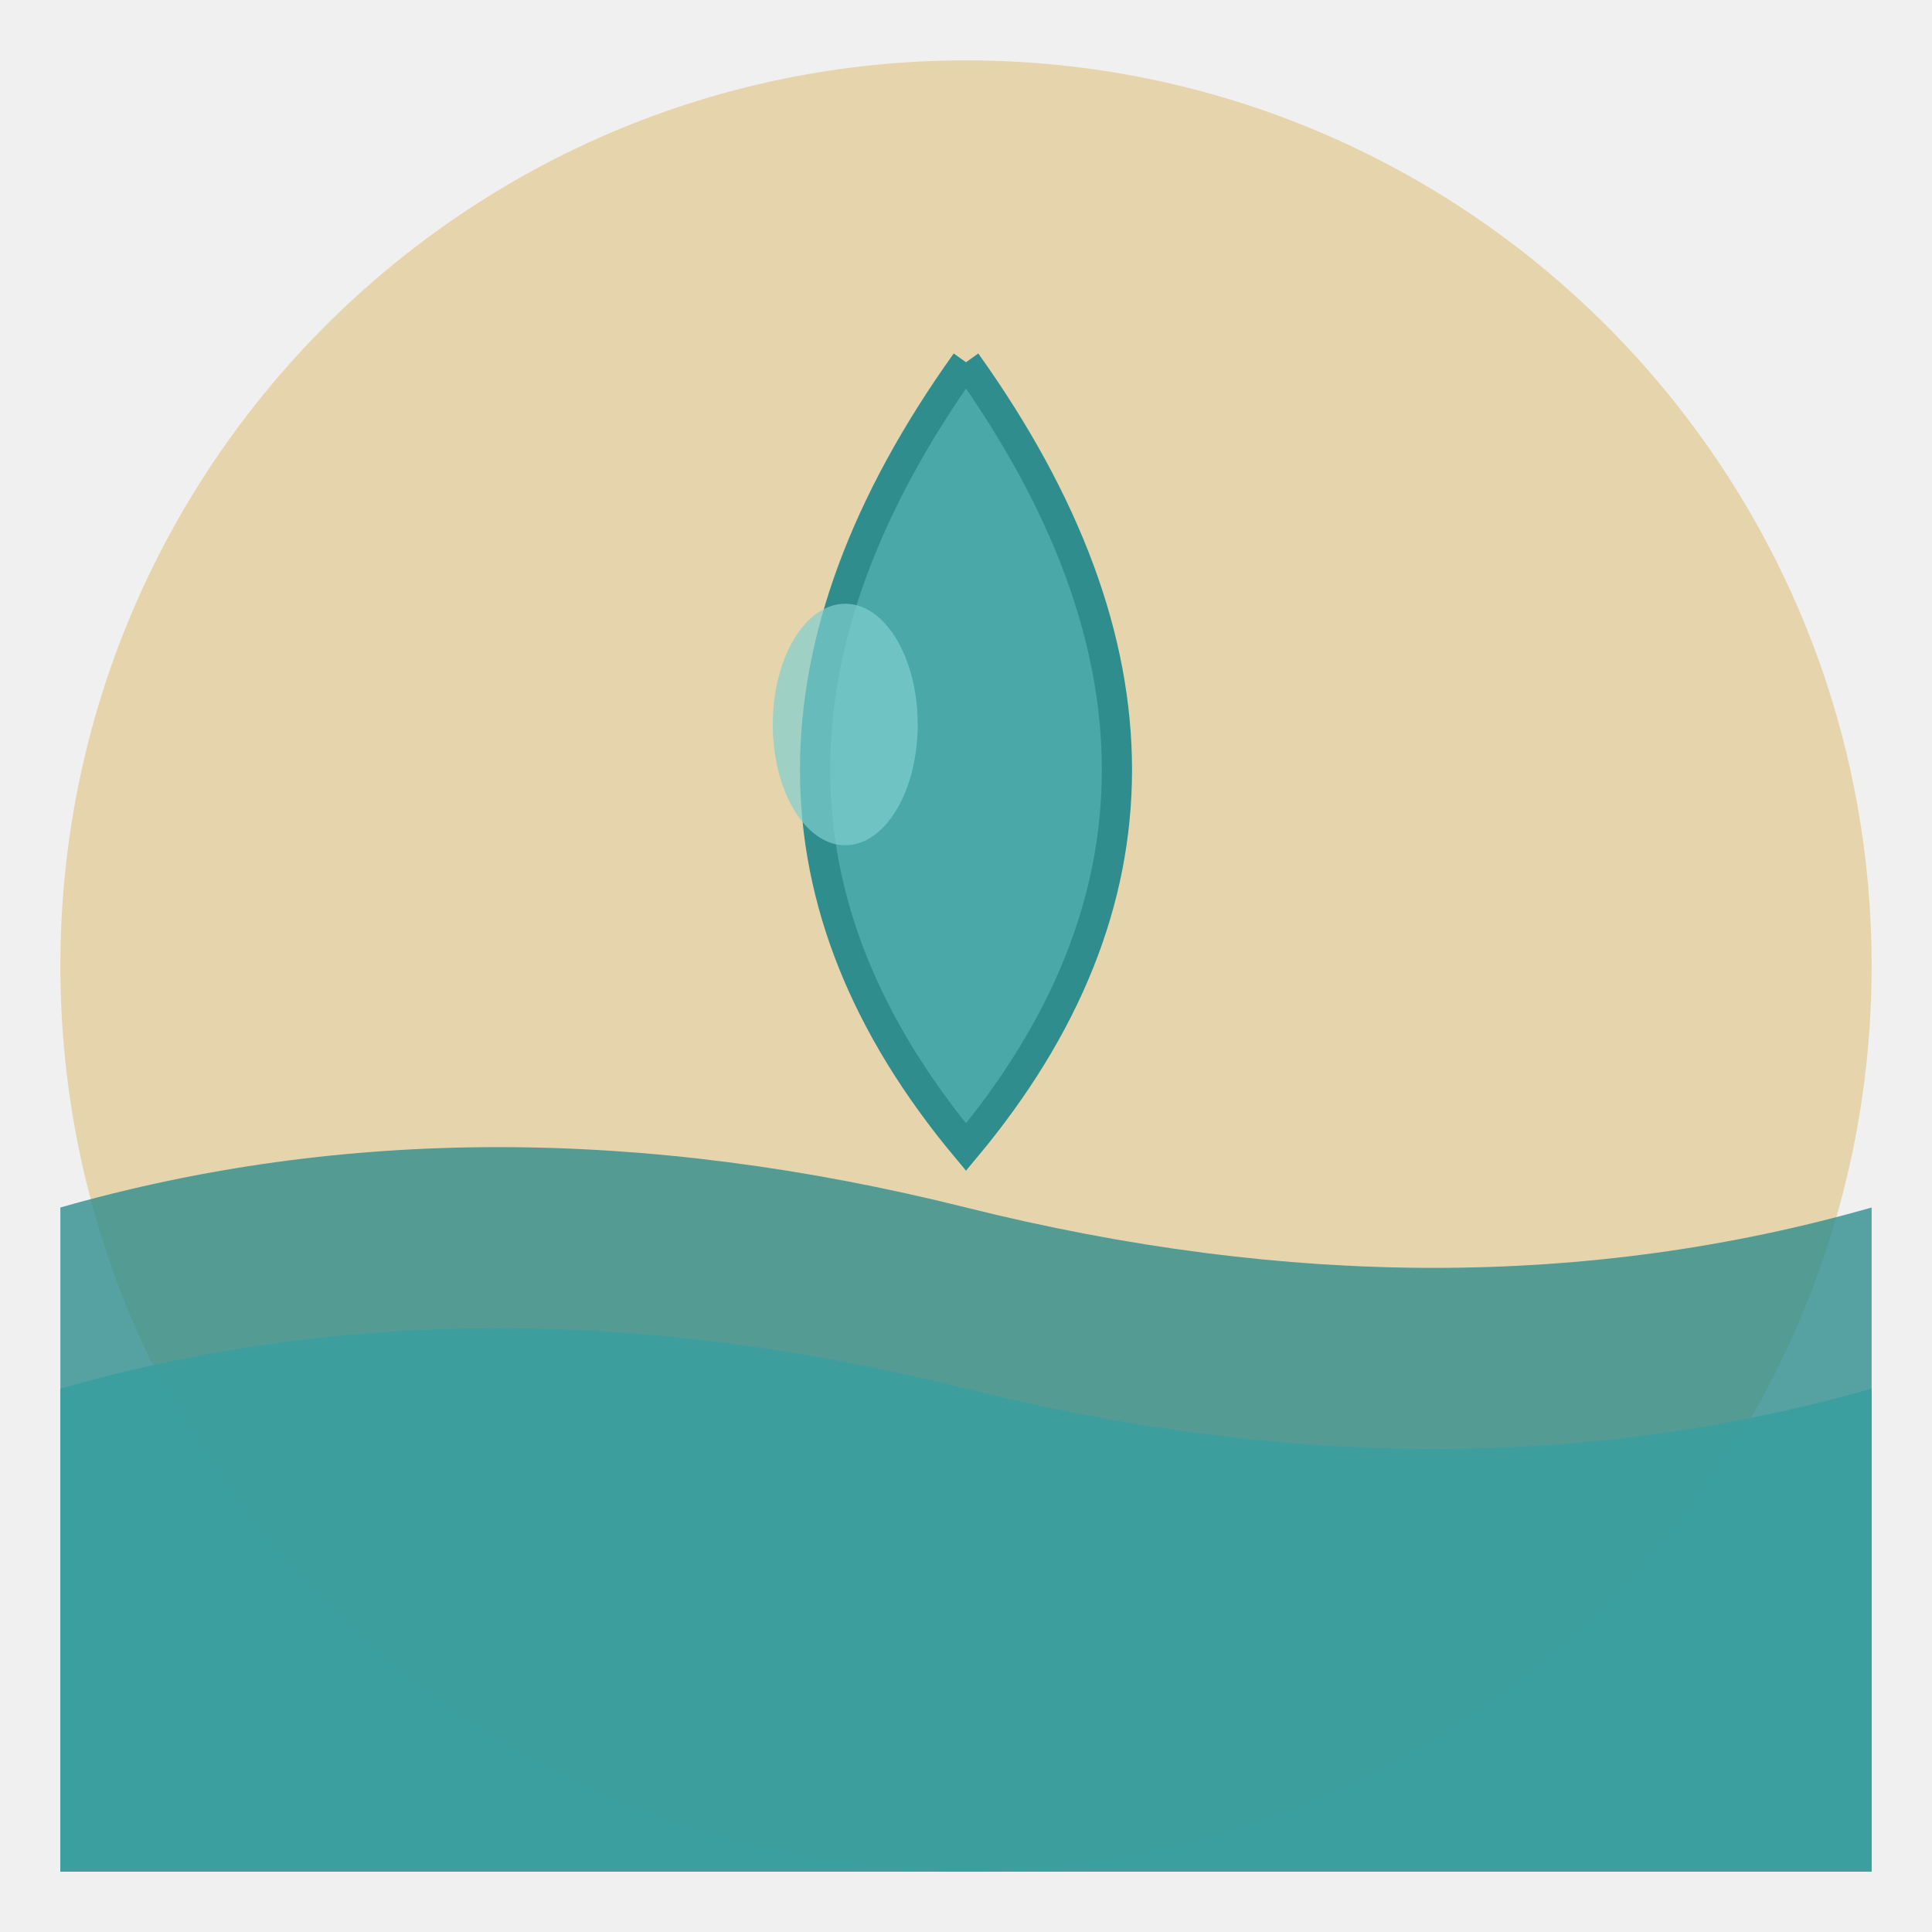
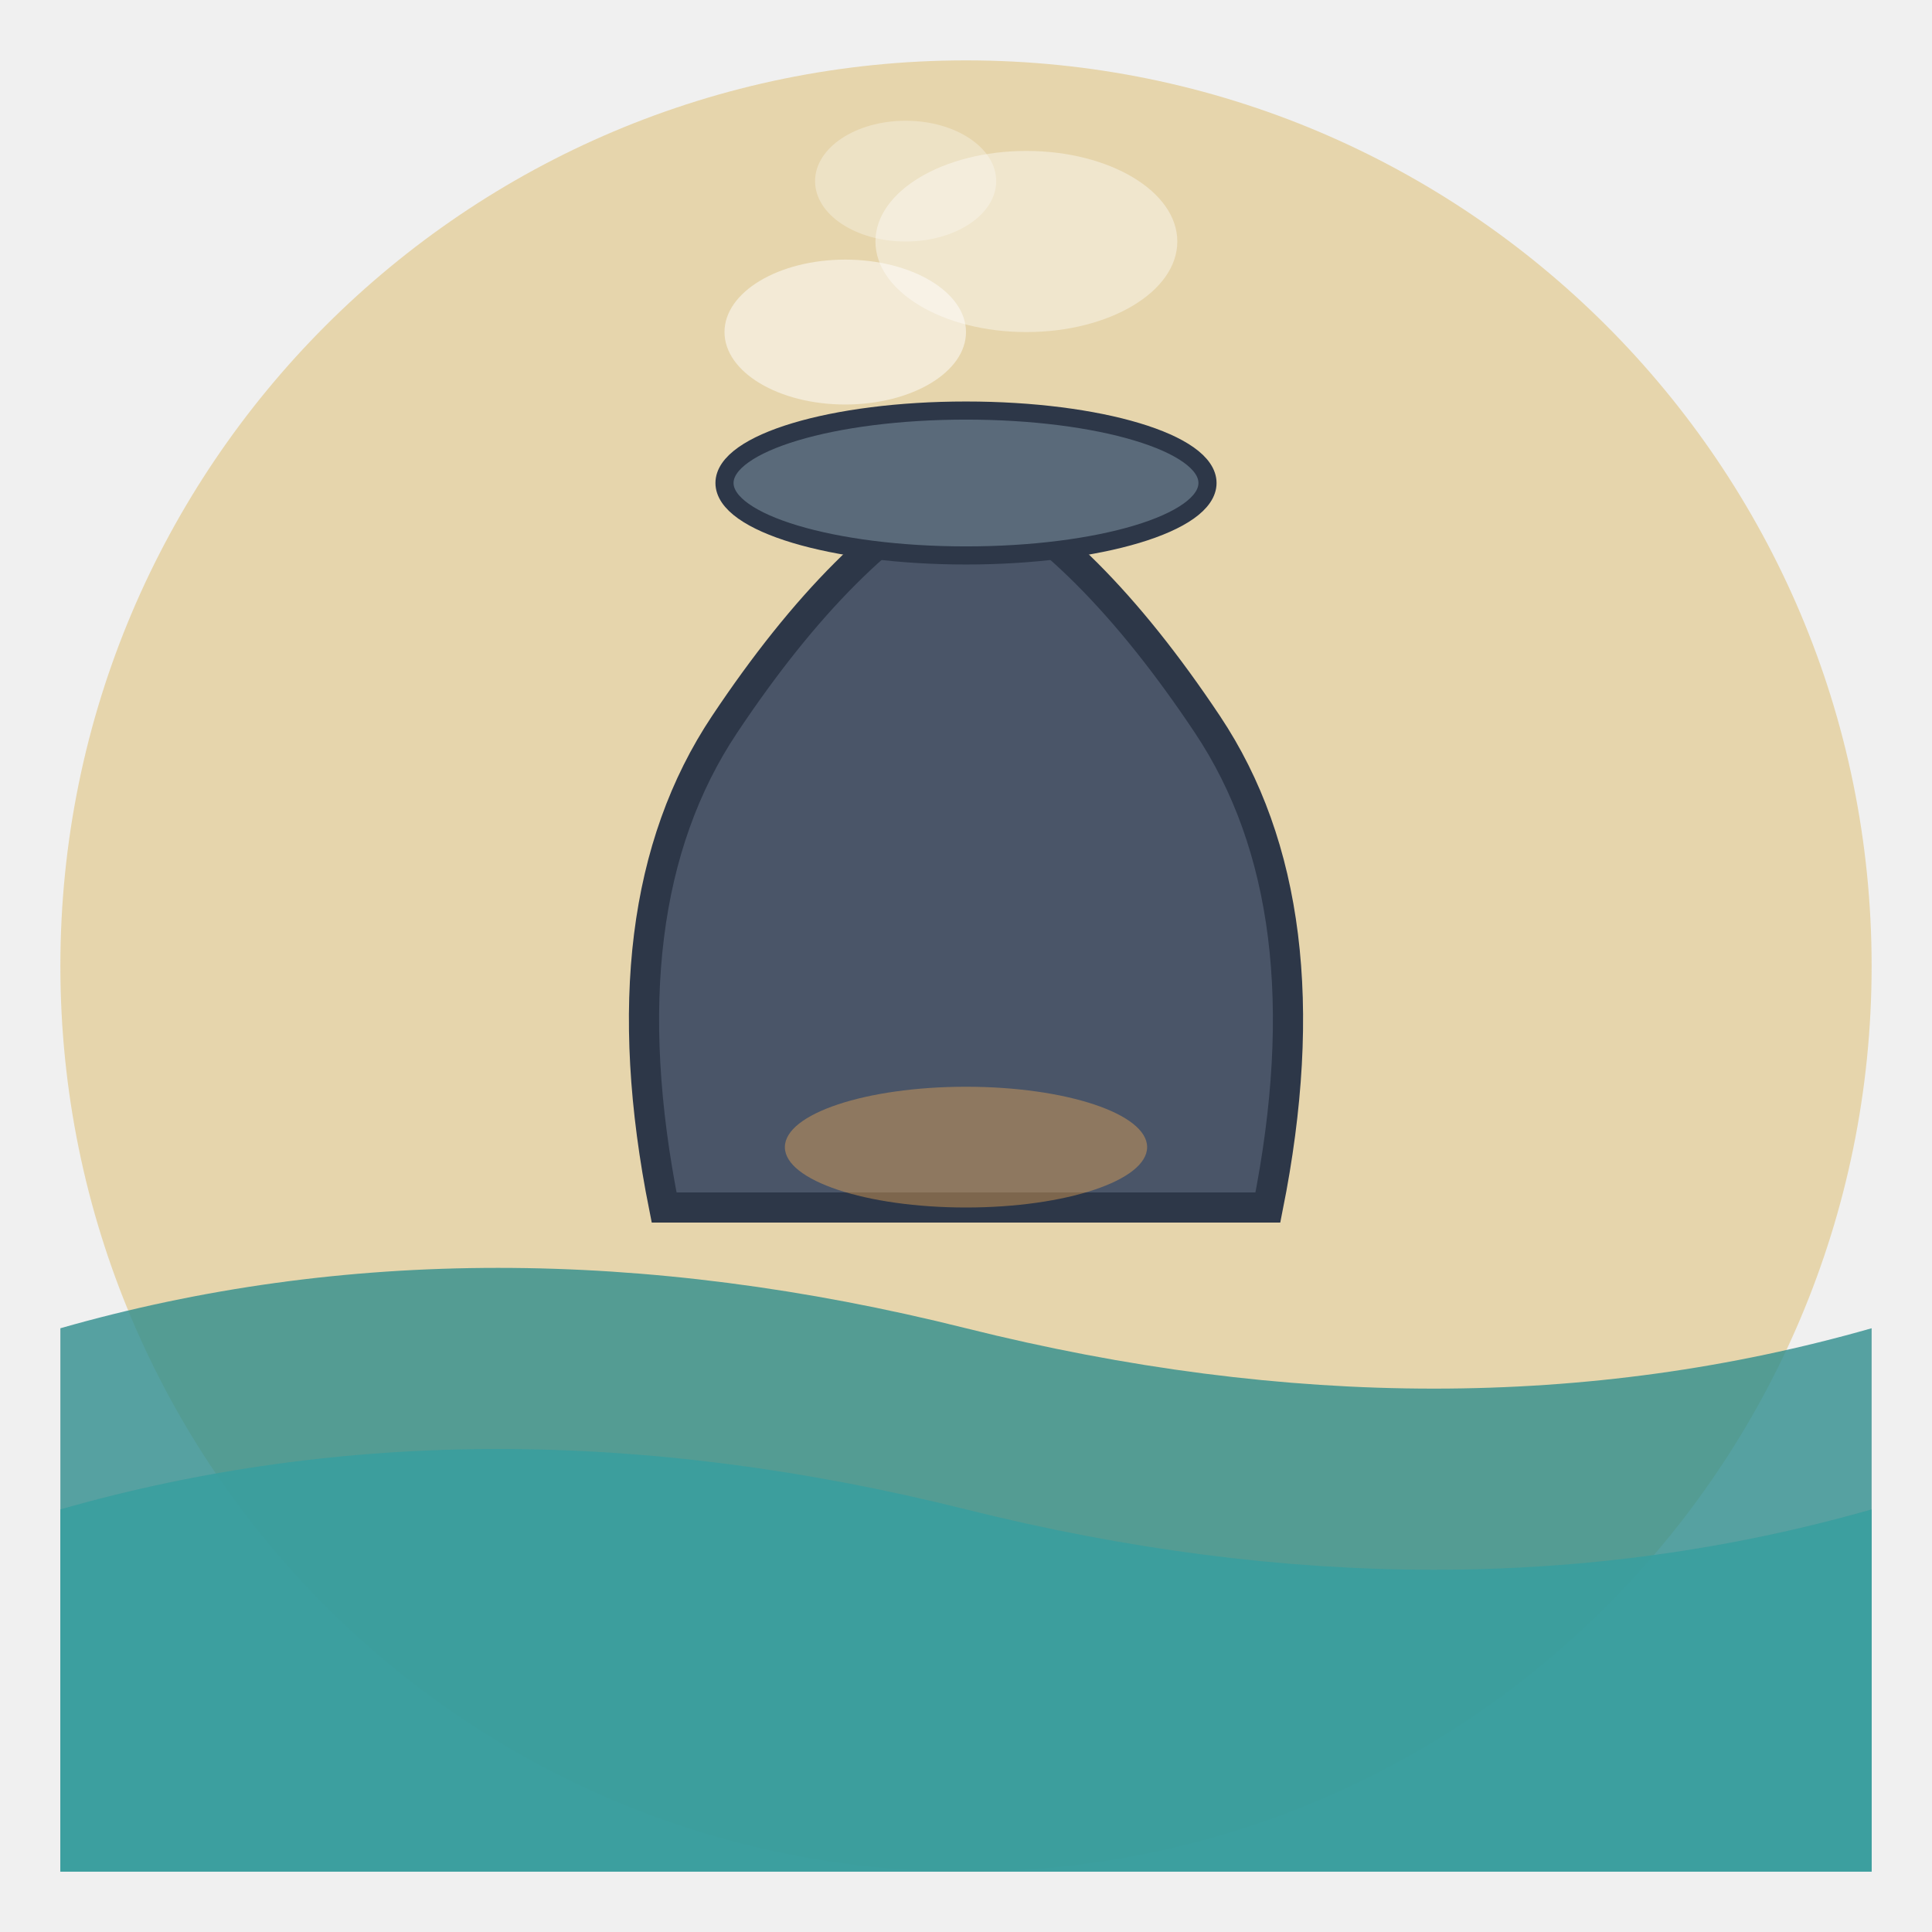
<svg xmlns="http://www.w3.org/2000/svg" viewBox="0 0 32 32">
  <circle cx="16" cy="16" r="15" fill="#E6D5AC" />
-   <path d="M1 20 Q8 18 16 20 Q24 22 31 20 L31 31 L1 31 Z" fill="#2F8D8D" opacity="0.8" />
-   <path d="M1 23 Q8 21 16 23 Q24 25 31 23 L31 31 L1 31 Z" fill="#3A9E9E" opacity="0.9" />
-   <path d="M16 6 Q21 13 16 19 Q11 13 16 6" fill="#4AA8A8" stroke="#2F8D8D" stroke-width="0.5" />
-   <ellipse cx="14" cy="12" rx="1.2" ry="2" fill="#7FCFCF" opacity="0.7" />
+   <path d="M1 22 Q8 20 16 22 Q24 24 31 22 L31 31 L1 31 Z" fill="#2F8D8D" opacity="0.8" />
+   <path d="M1 25 Q8 23 16 25 Q24 27 31 25 L31 31 L1 31 Z" fill="#3A9E9E" opacity="0.9" />
+   <path d="M11 20            Q10 15 12 12            Q14 9 16 8            Q18 9 20 12            Q22 15 21 20            Z" fill="#4A5568" stroke="#2D3748" stroke-width="0.5" />
+   <ellipse cx="16" cy="8" rx="4" ry="1.2" fill="#5A6A7A" stroke="#2D3748" stroke-width="0.3" />
+   <ellipse cx="14" cy="5.5" rx="2" ry="1.2" fill="#fff" opacity="0.5" />
+   <ellipse cx="17" cy="4" rx="2.5" ry="1.5" fill="#fff" opacity="0.4" />
+   <ellipse cx="15" cy="3" rx="1.5" ry="1" fill="#fff" opacity="0.3" />
+   <ellipse cx="16" cy="19" rx="3" ry="1" fill="#F6AD55" opacity="0.4" />
</svg>
